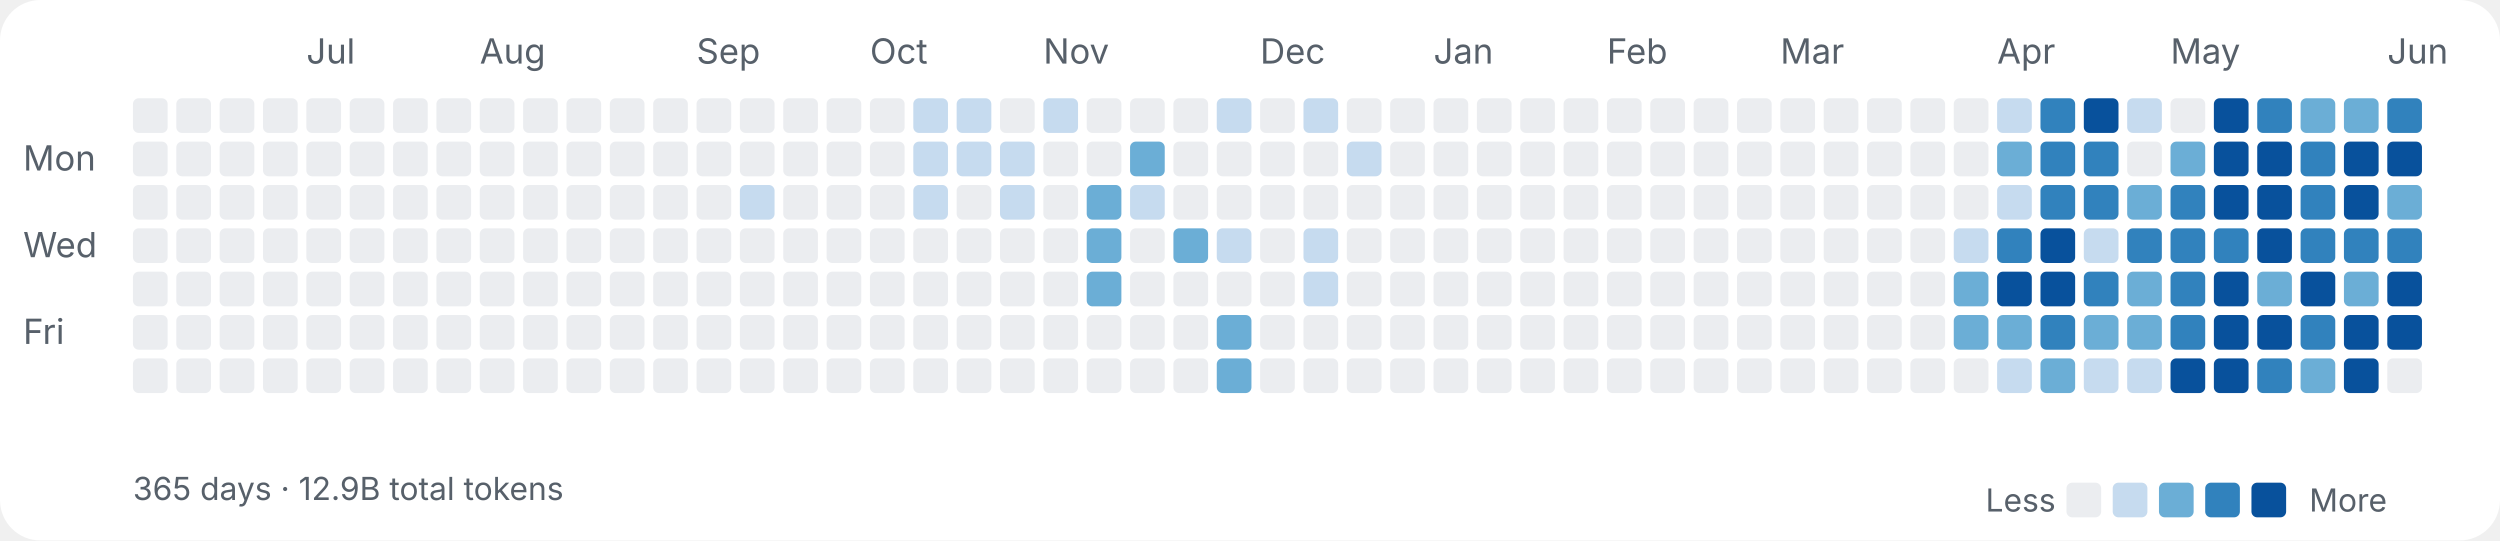
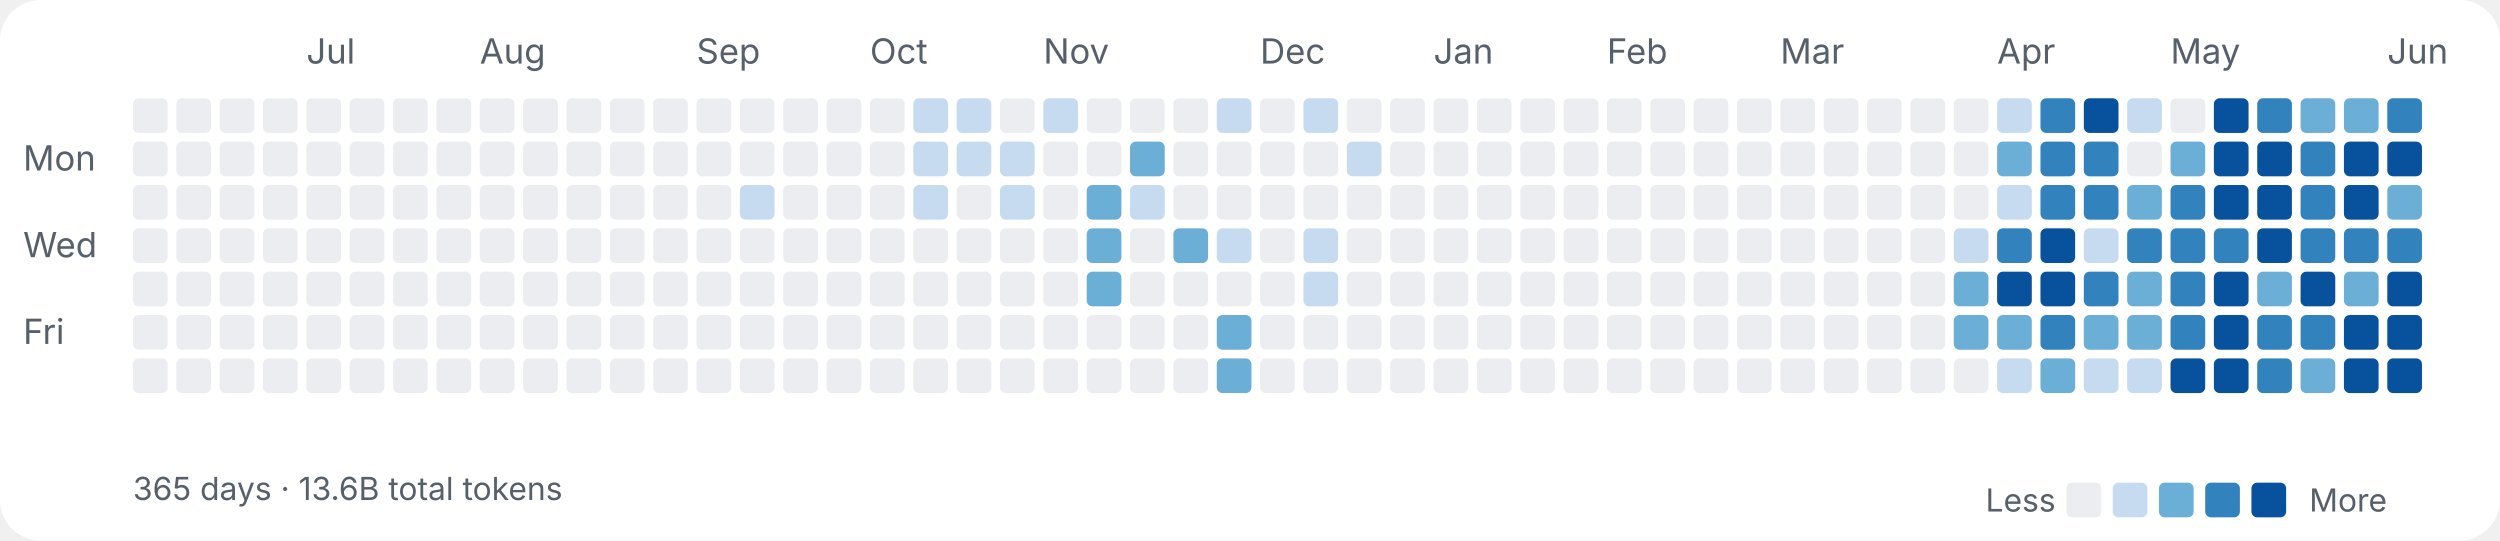
<svg xmlns="http://www.w3.org/2000/svg" width="865" height="187" viewBox="0 0 865 187" fill="none">
  <style>
.label{font:12px ui-sans-serif,system-ui,-apple-system,sans-serif;fill:#57606a}
.sub{font:11px ui-sans-serif,system-ui,-apple-system,sans-serif;fill:#57606a}
</style>
  <rect width="100%" height="100%" rx="14" fill="#ffffff" />
  <text class="label" x="8" y="59">Mon</text>
  <text class="label" x="8" y="89">Wed</text>
  <text class="label" x="8" y="119">Fri</text>
  <rect x="46" y="34" width="12" height="12" rx="2" fill="#ebedf0" />
  <rect x="46" y="49" width="12" height="12" rx="2" fill="#ebedf0" />
  <rect x="46" y="64" width="12" height="12" rx="2" fill="#ebedf0" />
  <rect x="46" y="79" width="12" height="12" rx="2" fill="#ebedf0" />
  <rect x="46" y="94" width="12" height="12" rx="2" fill="#ebedf0" />
  <rect x="46" y="109" width="12" height="12" rx="2" fill="#ebedf0" />
  <rect x="46" y="124" width="12" height="12" rx="2" fill="#ebedf0" />
  <rect x="61" y="34" width="12" height="12" rx="2" fill="#ebedf0" />
  <rect x="61" y="49" width="12" height="12" rx="2" fill="#ebedf0" />
  <rect x="61" y="64" width="12" height="12" rx="2" fill="#ebedf0" />
  <rect x="61" y="79" width="12" height="12" rx="2" fill="#ebedf0" />
  <rect x="61" y="94" width="12" height="12" rx="2" fill="#ebedf0" />
  <rect x="61" y="109" width="12" height="12" rx="2" fill="#ebedf0" />
  <rect x="61" y="124" width="12" height="12" rx="2" fill="#ebedf0" />
  <rect x="76" y="34" width="12" height="12" rx="2" fill="#ebedf0" />
  <rect x="76" y="49" width="12" height="12" rx="2" fill="#ebedf0" />
  <rect x="76" y="64" width="12" height="12" rx="2" fill="#ebedf0" />
  <rect x="76" y="79" width="12" height="12" rx="2" fill="#ebedf0" />
  <rect x="76" y="94" width="12" height="12" rx="2" fill="#ebedf0" />
  <rect x="76" y="109" width="12" height="12" rx="2" fill="#ebedf0" />
  <rect x="76" y="124" width="12" height="12" rx="2" fill="#ebedf0" />
  <rect x="91" y="34" width="12" height="12" rx="2" fill="#ebedf0" />
  <rect x="91" y="49" width="12" height="12" rx="2" fill="#ebedf0" />
  <rect x="91" y="64" width="12" height="12" rx="2" fill="#ebedf0" />
  <rect x="91" y="79" width="12" height="12" rx="2" fill="#ebedf0" />
  <rect x="91" y="94" width="12" height="12" rx="2" fill="#ebedf0" />
  <rect x="91" y="109" width="12" height="12" rx="2" fill="#ebedf0" />
  <rect x="91" y="124" width="12" height="12" rx="2" fill="#ebedf0" />
  <text class="label" x="106" y="22">Jul</text>
  <rect x="106" y="34" width="12" height="12" rx="2" fill="#ebedf0" />
  <rect x="106" y="49" width="12" height="12" rx="2" fill="#ebedf0" />
  <rect x="106" y="64" width="12" height="12" rx="2" fill="#ebedf0" />
  <rect x="106" y="79" width="12" height="12" rx="2" fill="#ebedf0" />
  <rect x="106" y="94" width="12" height="12" rx="2" fill="#ebedf0" />
  <rect x="106" y="109" width="12" height="12" rx="2" fill="#ebedf0" />
  <rect x="106" y="124" width="12" height="12" rx="2" fill="#ebedf0" />
  <rect x="121" y="34" width="12" height="12" rx="2" fill="#ebedf0" />
  <rect x="121" y="49" width="12" height="12" rx="2" fill="#ebedf0" />
  <rect x="121" y="64" width="12" height="12" rx="2" fill="#ebedf0" />
  <rect x="121" y="79" width="12" height="12" rx="2" fill="#ebedf0" />
  <rect x="121" y="94" width="12" height="12" rx="2" fill="#ebedf0" />
  <rect x="121" y="109" width="12" height="12" rx="2" fill="#ebedf0" />
  <rect x="121" y="124" width="12" height="12" rx="2" fill="#ebedf0" />
  <rect x="136" y="34" width="12" height="12" rx="2" fill="#ebedf0" />
  <rect x="136" y="49" width="12" height="12" rx="2" fill="#ebedf0" />
  <rect x="136" y="64" width="12" height="12" rx="2" fill="#ebedf0" />
  <rect x="136" y="79" width="12" height="12" rx="2" fill="#ebedf0" />
  <rect x="136" y="94" width="12" height="12" rx="2" fill="#ebedf0" />
  <rect x="136" y="109" width="12" height="12" rx="2" fill="#ebedf0" />
  <rect x="136" y="124" width="12" height="12" rx="2" fill="#ebedf0" />
  <rect x="151" y="34" width="12" height="12" rx="2" fill="#ebedf0" />
  <rect x="151" y="49" width="12" height="12" rx="2" fill="#ebedf0" />
  <rect x="151" y="64" width="12" height="12" rx="2" fill="#ebedf0" />
  <rect x="151" y="79" width="12" height="12" rx="2" fill="#ebedf0" />
  <rect x="151" y="94" width="12" height="12" rx="2" fill="#ebedf0" />
  <rect x="151" y="109" width="12" height="12" rx="2" fill="#ebedf0" />
  <rect x="151" y="124" width="12" height="12" rx="2" fill="#ebedf0" />
  <text class="label" x="166" y="22">Aug</text>
  <rect x="166" y="34" width="12" height="12" rx="2" fill="#ebedf0" />
  <rect x="166" y="49" width="12" height="12" rx="2" fill="#ebedf0" />
  <rect x="166" y="64" width="12" height="12" rx="2" fill="#ebedf0" />
  <rect x="166" y="79" width="12" height="12" rx="2" fill="#ebedf0" />
  <rect x="166" y="94" width="12" height="12" rx="2" fill="#ebedf0" />
  <rect x="166" y="109" width="12" height="12" rx="2" fill="#ebedf0" />
  <rect x="166" y="124" width="12" height="12" rx="2" fill="#ebedf0" />
  <rect x="181" y="34" width="12" height="12" rx="2" fill="#ebedf0" />
  <rect x="181" y="49" width="12" height="12" rx="2" fill="#ebedf0" />
  <rect x="181" y="64" width="12" height="12" rx="2" fill="#ebedf0" />
  <rect x="181" y="79" width="12" height="12" rx="2" fill="#ebedf0" />
  <rect x="181" y="94" width="12" height="12" rx="2" fill="#ebedf0" />
  <rect x="181" y="109" width="12" height="12" rx="2" fill="#ebedf0" />
  <rect x="181" y="124" width="12" height="12" rx="2" fill="#ebedf0" />
  <rect x="196" y="34" width="12" height="12" rx="2" fill="#ebedf0" />
  <rect x="196" y="49" width="12" height="12" rx="2" fill="#ebedf0" />
  <rect x="196" y="64" width="12" height="12" rx="2" fill="#ebedf0" />
  <rect x="196" y="79" width="12" height="12" rx="2" fill="#ebedf0" />
  <rect x="196" y="94" width="12" height="12" rx="2" fill="#ebedf0" />
  <rect x="196" y="109" width="12" height="12" rx="2" fill="#ebedf0" />
  <rect x="196" y="124" width="12" height="12" rx="2" fill="#ebedf0" />
  <rect x="211" y="34" width="12" height="12" rx="2" fill="#ebedf0" />
  <rect x="211" y="49" width="12" height="12" rx="2" fill="#ebedf0" />
  <rect x="211" y="64" width="12" height="12" rx="2" fill="#ebedf0" />
  <rect x="211" y="79" width="12" height="12" rx="2" fill="#ebedf0" />
  <rect x="211" y="94" width="12" height="12" rx="2" fill="#ebedf0" />
  <rect x="211" y="109" width="12" height="12" rx="2" fill="#ebedf0" />
  <rect x="211" y="124" width="12" height="12" rx="2" fill="#ebedf0" />
  <rect x="226" y="34" width="12" height="12" rx="2" fill="#ebedf0" />
  <rect x="226" y="49" width="12" height="12" rx="2" fill="#ebedf0" />
  <rect x="226" y="64" width="12" height="12" rx="2" fill="#ebedf0" />
  <rect x="226" y="79" width="12" height="12" rx="2" fill="#ebedf0" />
  <rect x="226" y="94" width="12" height="12" rx="2" fill="#ebedf0" />
  <rect x="226" y="109" width="12" height="12" rx="2" fill="#ebedf0" />
  <rect x="226" y="124" width="12" height="12" rx="2" fill="#ebedf0" />
  <text class="label" x="241" y="22">Sep</text>
  <rect x="241" y="34" width="12" height="12" rx="2" fill="#ebedf0" />
  <rect x="241" y="49" width="12" height="12" rx="2" fill="#ebedf0" />
  <rect x="241" y="64" width="12" height="12" rx="2" fill="#ebedf0" />
  <rect x="241" y="79" width="12" height="12" rx="2" fill="#ebedf0" />
  <rect x="241" y="94" width="12" height="12" rx="2" fill="#ebedf0" />
  <rect x="241" y="109" width="12" height="12" rx="2" fill="#ebedf0" />
  <rect x="241" y="124" width="12" height="12" rx="2" fill="#ebedf0" />
  <rect x="256" y="34" width="12" height="12" rx="2" fill="#ebedf0" />
  <rect x="256" y="49" width="12" height="12" rx="2" fill="#ebedf0" />
  <rect x="256" y="64" width="12" height="12" rx="2" fill="#c6dbef" />
  <rect x="256" y="79" width="12" height="12" rx="2" fill="#ebedf0" />
  <rect x="256" y="94" width="12" height="12" rx="2" fill="#ebedf0" />
  <rect x="256" y="109" width="12" height="12" rx="2" fill="#ebedf0" />
  <rect x="256" y="124" width="12" height="12" rx="2" fill="#ebedf0" />
  <rect x="271" y="34" width="12" height="12" rx="2" fill="#ebedf0" />
  <rect x="271" y="49" width="12" height="12" rx="2" fill="#ebedf0" />
  <rect x="271" y="64" width="12" height="12" rx="2" fill="#ebedf0" />
  <rect x="271" y="79" width="12" height="12" rx="2" fill="#ebedf0" />
  <rect x="271" y="94" width="12" height="12" rx="2" fill="#ebedf0" />
  <rect x="271" y="109" width="12" height="12" rx="2" fill="#ebedf0" />
  <rect x="271" y="124" width="12" height="12" rx="2" fill="#ebedf0" />
  <rect x="286" y="34" width="12" height="12" rx="2" fill="#ebedf0" />
  <rect x="286" y="49" width="12" height="12" rx="2" fill="#ebedf0" />
  <rect x="286" y="64" width="12" height="12" rx="2" fill="#ebedf0" />
  <rect x="286" y="79" width="12" height="12" rx="2" fill="#ebedf0" />
  <rect x="286" y="94" width="12" height="12" rx="2" fill="#ebedf0" />
  <rect x="286" y="109" width="12" height="12" rx="2" fill="#ebedf0" />
  <rect x="286" y="124" width="12" height="12" rx="2" fill="#ebedf0" />
  <text class="label" x="301" y="22">Oct</text>
  <rect x="301" y="34" width="12" height="12" rx="2" fill="#ebedf0" />
  <rect x="301" y="49" width="12" height="12" rx="2" fill="#ebedf0" />
  <rect x="301" y="64" width="12" height="12" rx="2" fill="#ebedf0" />
  <rect x="301" y="79" width="12" height="12" rx="2" fill="#ebedf0" />
  <rect x="301" y="94" width="12" height="12" rx="2" fill="#ebedf0" />
  <rect x="301" y="109" width="12" height="12" rx="2" fill="#ebedf0" />
  <rect x="301" y="124" width="12" height="12" rx="2" fill="#ebedf0" />
  <rect x="316" y="34" width="12" height="12" rx="2" fill="#c6dbef" />
  <rect x="316" y="49" width="12" height="12" rx="2" fill="#c6dbef" />
  <rect x="316" y="64" width="12" height="12" rx="2" fill="#c6dbef" />
  <rect x="316" y="79" width="12" height="12" rx="2" fill="#ebedf0" />
  <rect x="316" y="94" width="12" height="12" rx="2" fill="#ebedf0" />
  <rect x="316" y="109" width="12" height="12" rx="2" fill="#ebedf0" />
  <rect x="316" y="124" width="12" height="12" rx="2" fill="#ebedf0" />
  <rect x="331" y="34" width="12" height="12" rx="2" fill="#c6dbef" />
  <rect x="331" y="49" width="12" height="12" rx="2" fill="#c6dbef" />
  <rect x="331" y="64" width="12" height="12" rx="2" fill="#ebedf0" />
  <rect x="331" y="79" width="12" height="12" rx="2" fill="#ebedf0" />
  <rect x="331" y="94" width="12" height="12" rx="2" fill="#ebedf0" />
  <rect x="331" y="109" width="12" height="12" rx="2" fill="#ebedf0" />
  <rect x="331" y="124" width="12" height="12" rx="2" fill="#ebedf0" />
  <rect x="346" y="34" width="12" height="12" rx="2" fill="#ebedf0" />
  <rect x="346" y="49" width="12" height="12" rx="2" fill="#c6dbef" />
  <rect x="346" y="64" width="12" height="12" rx="2" fill="#c6dbef" />
  <rect x="346" y="79" width="12" height="12" rx="2" fill="#ebedf0" />
  <rect x="346" y="94" width="12" height="12" rx="2" fill="#ebedf0" />
  <rect x="346" y="109" width="12" height="12" rx="2" fill="#ebedf0" />
  <rect x="346" y="124" width="12" height="12" rx="2" fill="#ebedf0" />
  <text class="label" x="361" y="22">Nov</text>
  <rect x="361" y="34" width="12" height="12" rx="2" fill="#c6dbef" />
  <rect x="361" y="49" width="12" height="12" rx="2" fill="#ebedf0" />
  <rect x="361" y="64" width="12" height="12" rx="2" fill="#ebedf0" />
  <rect x="361" y="79" width="12" height="12" rx="2" fill="#ebedf0" />
  <rect x="361" y="94" width="12" height="12" rx="2" fill="#ebedf0" />
  <rect x="361" y="109" width="12" height="12" rx="2" fill="#ebedf0" />
  <rect x="361" y="124" width="12" height="12" rx="2" fill="#ebedf0" />
  <rect x="376" y="34" width="12" height="12" rx="2" fill="#ebedf0" />
  <rect x="376" y="49" width="12" height="12" rx="2" fill="#ebedf0" />
  <rect x="376" y="64" width="12" height="12" rx="2" fill="#6baed6" />
  <rect x="376" y="79" width="12" height="12" rx="2" fill="#6baed6" />
  <rect x="376" y="94" width="12" height="12" rx="2" fill="#6baed6" />
  <rect x="376" y="109" width="12" height="12" rx="2" fill="#ebedf0" />
  <rect x="376" y="124" width="12" height="12" rx="2" fill="#ebedf0" />
  <rect x="391" y="34" width="12" height="12" rx="2" fill="#ebedf0" />
  <rect x="391" y="49" width="12" height="12" rx="2" fill="#6baed6" />
  <rect x="391" y="64" width="12" height="12" rx="2" fill="#c6dbef" />
  <rect x="391" y="79" width="12" height="12" rx="2" fill="#ebedf0" />
  <rect x="391" y="94" width="12" height="12" rx="2" fill="#ebedf0" />
  <rect x="391" y="109" width="12" height="12" rx="2" fill="#ebedf0" />
  <rect x="391" y="124" width="12" height="12" rx="2" fill="#ebedf0" />
  <rect x="406" y="34" width="12" height="12" rx="2" fill="#ebedf0" />
  <rect x="406" y="49" width="12" height="12" rx="2" fill="#ebedf0" />
  <rect x="406" y="64" width="12" height="12" rx="2" fill="#ebedf0" />
  <rect x="406" y="79" width="12" height="12" rx="2" fill="#6baed6" />
  <rect x="406" y="94" width="12" height="12" rx="2" fill="#ebedf0" />
  <rect x="406" y="109" width="12" height="12" rx="2" fill="#ebedf0" />
  <rect x="406" y="124" width="12" height="12" rx="2" fill="#ebedf0" />
  <rect x="421" y="34" width="12" height="12" rx="2" fill="#c6dbef" />
  <rect x="421" y="49" width="12" height="12" rx="2" fill="#ebedf0" />
  <rect x="421" y="64" width="12" height="12" rx="2" fill="#ebedf0" />
  <rect x="421" y="79" width="12" height="12" rx="2" fill="#c6dbef" />
  <rect x="421" y="94" width="12" height="12" rx="2" fill="#ebedf0" />
  <rect x="421" y="109" width="12" height="12" rx="2" fill="#6baed6" />
  <rect x="421" y="124" width="12" height="12" rx="2" fill="#6baed6" />
  <text class="label" x="436" y="22">Dec</text>
  <rect x="436" y="34" width="12" height="12" rx="2" fill="#ebedf0" />
  <rect x="436" y="49" width="12" height="12" rx="2" fill="#ebedf0" />
  <rect x="436" y="64" width="12" height="12" rx="2" fill="#ebedf0" />
  <rect x="436" y="79" width="12" height="12" rx="2" fill="#ebedf0" />
  <rect x="436" y="94" width="12" height="12" rx="2" fill="#ebedf0" />
  <rect x="436" y="109" width="12" height="12" rx="2" fill="#ebedf0" />
  <rect x="436" y="124" width="12" height="12" rx="2" fill="#ebedf0" />
  <rect x="451" y="34" width="12" height="12" rx="2" fill="#c6dbef" />
  <rect x="451" y="49" width="12" height="12" rx="2" fill="#ebedf0" />
  <rect x="451" y="64" width="12" height="12" rx="2" fill="#ebedf0" />
  <rect x="451" y="79" width="12" height="12" rx="2" fill="#c6dbef" />
  <rect x="451" y="94" width="12" height="12" rx="2" fill="#c6dbef" />
  <rect x="451" y="109" width="12" height="12" rx="2" fill="#ebedf0" />
  <rect x="451" y="124" width="12" height="12" rx="2" fill="#ebedf0" />
  <rect x="466" y="34" width="12" height="12" rx="2" fill="#ebedf0" />
  <rect x="466" y="49" width="12" height="12" rx="2" fill="#c6dbef" />
  <rect x="466" y="64" width="12" height="12" rx="2" fill="#ebedf0" />
  <rect x="466" y="79" width="12" height="12" rx="2" fill="#ebedf0" />
  <rect x="466" y="94" width="12" height="12" rx="2" fill="#ebedf0" />
  <rect x="466" y="109" width="12" height="12" rx="2" fill="#ebedf0" />
  <rect x="466" y="124" width="12" height="12" rx="2" fill="#ebedf0" />
  <rect x="481" y="34" width="12" height="12" rx="2" fill="#ebedf0" />
  <rect x="481" y="49" width="12" height="12" rx="2" fill="#ebedf0" />
  <rect x="481" y="64" width="12" height="12" rx="2" fill="#ebedf0" />
  <rect x="481" y="79" width="12" height="12" rx="2" fill="#ebedf0" />
  <rect x="481" y="94" width="12" height="12" rx="2" fill="#ebedf0" />
  <rect x="481" y="109" width="12" height="12" rx="2" fill="#ebedf0" />
  <rect x="481" y="124" width="12" height="12" rx="2" fill="#ebedf0" />
  <text class="label" x="496" y="22">Jan</text>
  <rect x="496" y="34" width="12" height="12" rx="2" fill="#ebedf0" />
  <rect x="496" y="49" width="12" height="12" rx="2" fill="#ebedf0" />
  <rect x="496" y="64" width="12" height="12" rx="2" fill="#ebedf0" />
  <rect x="496" y="79" width="12" height="12" rx="2" fill="#ebedf0" />
  <rect x="496" y="94" width="12" height="12" rx="2" fill="#ebedf0" />
  <rect x="496" y="109" width="12" height="12" rx="2" fill="#ebedf0" />
  <rect x="496" y="124" width="12" height="12" rx="2" fill="#ebedf0" />
  <rect x="511" y="34" width="12" height="12" rx="2" fill="#ebedf0" />
  <rect x="511" y="49" width="12" height="12" rx="2" fill="#ebedf0" />
  <rect x="511" y="64" width="12" height="12" rx="2" fill="#ebedf0" />
  <rect x="511" y="79" width="12" height="12" rx="2" fill="#ebedf0" />
  <rect x="511" y="94" width="12" height="12" rx="2" fill="#ebedf0" />
  <rect x="511" y="109" width="12" height="12" rx="2" fill="#ebedf0" />
  <rect x="511" y="124" width="12" height="12" rx="2" fill="#ebedf0" />
  <rect x="526" y="34" width="12" height="12" rx="2" fill="#ebedf0" />
  <rect x="526" y="49" width="12" height="12" rx="2" fill="#ebedf0" />
  <rect x="526" y="64" width="12" height="12" rx="2" fill="#ebedf0" />
  <rect x="526" y="79" width="12" height="12" rx="2" fill="#ebedf0" />
  <rect x="526" y="94" width="12" height="12" rx="2" fill="#ebedf0" />
  <rect x="526" y="109" width="12" height="12" rx="2" fill="#ebedf0" />
  <rect x="526" y="124" width="12" height="12" rx="2" fill="#ebedf0" />
  <rect x="541" y="34" width="12" height="12" rx="2" fill="#ebedf0" />
  <rect x="541" y="49" width="12" height="12" rx="2" fill="#ebedf0" />
  <rect x="541" y="64" width="12" height="12" rx="2" fill="#ebedf0" />
  <rect x="541" y="79" width="12" height="12" rx="2" fill="#ebedf0" />
  <rect x="541" y="94" width="12" height="12" rx="2" fill="#ebedf0" />
  <rect x="541" y="109" width="12" height="12" rx="2" fill="#ebedf0" />
  <rect x="541" y="124" width="12" height="12" rx="2" fill="#ebedf0" />
  <text class="label" x="556" y="22">Feb</text>
  <rect x="556" y="34" width="12" height="12" rx="2" fill="#ebedf0" />
  <rect x="556" y="49" width="12" height="12" rx="2" fill="#ebedf0" />
  <rect x="556" y="64" width="12" height="12" rx="2" fill="#ebedf0" />
  <rect x="556" y="79" width="12" height="12" rx="2" fill="#ebedf0" />
  <rect x="556" y="94" width="12" height="12" rx="2" fill="#ebedf0" />
  <rect x="556" y="109" width="12" height="12" rx="2" fill="#ebedf0" />
  <rect x="556" y="124" width="12" height="12" rx="2" fill="#ebedf0" />
  <rect x="571" y="34" width="12" height="12" rx="2" fill="#ebedf0" />
  <rect x="571" y="49" width="12" height="12" rx="2" fill="#ebedf0" />
  <rect x="571" y="64" width="12" height="12" rx="2" fill="#ebedf0" />
  <rect x="571" y="79" width="12" height="12" rx="2" fill="#ebedf0" />
  <rect x="571" y="94" width="12" height="12" rx="2" fill="#ebedf0" />
  <rect x="571" y="109" width="12" height="12" rx="2" fill="#ebedf0" />
  <rect x="571" y="124" width="12" height="12" rx="2" fill="#ebedf0" />
  <rect x="586" y="34" width="12" height="12" rx="2" fill="#ebedf0" />
  <rect x="586" y="49" width="12" height="12" rx="2" fill="#ebedf0" />
  <rect x="586" y="64" width="12" height="12" rx="2" fill="#ebedf0" />
  <rect x="586" y="79" width="12" height="12" rx="2" fill="#ebedf0" />
  <rect x="586" y="94" width="12" height="12" rx="2" fill="#ebedf0" />
  <rect x="586" y="109" width="12" height="12" rx="2" fill="#ebedf0" />
  <rect x="586" y="124" width="12" height="12" rx="2" fill="#ebedf0" />
  <rect x="601" y="34" width="12" height="12" rx="2" fill="#ebedf0" />
  <rect x="601" y="49" width="12" height="12" rx="2" fill="#ebedf0" />
  <rect x="601" y="64" width="12" height="12" rx="2" fill="#ebedf0" />
  <rect x="601" y="79" width="12" height="12" rx="2" fill="#ebedf0" />
  <rect x="601" y="94" width="12" height="12" rx="2" fill="#ebedf0" />
  <rect x="601" y="109" width="12" height="12" rx="2" fill="#ebedf0" />
  <rect x="601" y="124" width="12" height="12" rx="2" fill="#ebedf0" />
  <text class="label" x="616" y="22">Mar</text>
  <rect x="616" y="34" width="12" height="12" rx="2" fill="#ebedf0" />
  <rect x="616" y="49" width="12" height="12" rx="2" fill="#ebedf0" />
  <rect x="616" y="64" width="12" height="12" rx="2" fill="#ebedf0" />
  <rect x="616" y="79" width="12" height="12" rx="2" fill="#ebedf0" />
  <rect x="616" y="94" width="12" height="12" rx="2" fill="#ebedf0" />
  <rect x="616" y="109" width="12" height="12" rx="2" fill="#ebedf0" />
  <rect x="616" y="124" width="12" height="12" rx="2" fill="#ebedf0" />
  <rect x="631" y="34" width="12" height="12" rx="2" fill="#ebedf0" />
  <rect x="631" y="49" width="12" height="12" rx="2" fill="#ebedf0" />
  <rect x="631" y="64" width="12" height="12" rx="2" fill="#ebedf0" />
  <rect x="631" y="79" width="12" height="12" rx="2" fill="#ebedf0" />
  <rect x="631" y="94" width="12" height="12" rx="2" fill="#ebedf0" />
  <rect x="631" y="109" width="12" height="12" rx="2" fill="#ebedf0" />
  <rect x="631" y="124" width="12" height="12" rx="2" fill="#ebedf0" />
  <rect x="646" y="34" width="12" height="12" rx="2" fill="#ebedf0" />
  <rect x="646" y="49" width="12" height="12" rx="2" fill="#ebedf0" />
  <rect x="646" y="64" width="12" height="12" rx="2" fill="#ebedf0" />
  <rect x="646" y="79" width="12" height="12" rx="2" fill="#ebedf0" />
  <rect x="646" y="94" width="12" height="12" rx="2" fill="#ebedf0" />
  <rect x="646" y="109" width="12" height="12" rx="2" fill="#ebedf0" />
  <rect x="646" y="124" width="12" height="12" rx="2" fill="#ebedf0" />
  <rect x="661" y="34" width="12" height="12" rx="2" fill="#ebedf0" />
  <rect x="661" y="49" width="12" height="12" rx="2" fill="#ebedf0" />
  <rect x="661" y="64" width="12" height="12" rx="2" fill="#ebedf0" />
  <rect x="661" y="79" width="12" height="12" rx="2" fill="#ebedf0" />
  <rect x="661" y="94" width="12" height="12" rx="2" fill="#ebedf0" />
  <rect x="661" y="109" width="12" height="12" rx="2" fill="#ebedf0" />
  <rect x="661" y="124" width="12" height="12" rx="2" fill="#ebedf0" />
  <rect x="676" y="34" width="12" height="12" rx="2" fill="#ebedf0" />
  <rect x="676" y="49" width="12" height="12" rx="2" fill="#ebedf0" />
  <rect x="676" y="64" width="12" height="12" rx="2" fill="#ebedf0" />
  <rect x="676" y="79" width="12" height="12" rx="2" fill="#c6dbef" />
  <rect x="676" y="94" width="12" height="12" rx="2" fill="#6baed6" />
  <rect x="676" y="109" width="12" height="12" rx="2" fill="#6baed6" />
  <rect x="676" y="124" width="12" height="12" rx="2" fill="#ebedf0" />
  <text class="label" x="691" y="22">Apr</text>
  <rect x="691" y="34" width="12" height="12" rx="2" fill="#c6dbef" />
  <rect x="691" y="49" width="12" height="12" rx="2" fill="#6baed6" />
  <rect x="691" y="64" width="12" height="12" rx="2" fill="#c6dbef" />
  <rect x="691" y="79" width="12" height="12" rx="2" fill="#3182bd" />
  <rect x="691" y="94" width="12" height="12" rx="2" fill="#08519c" />
  <rect x="691" y="109" width="12" height="12" rx="2" fill="#6baed6" />
  <rect x="691" y="124" width="12" height="12" rx="2" fill="#c6dbef" />
  <rect x="706" y="34" width="12" height="12" rx="2" fill="#3182bd" />
  <rect x="706" y="49" width="12" height="12" rx="2" fill="#3182bd" />
  <rect x="706" y="64" width="12" height="12" rx="2" fill="#3182bd" />
  <rect x="706" y="79" width="12" height="12" rx="2" fill="#08519c" />
  <rect x="706" y="94" width="12" height="12" rx="2" fill="#08519c" />
  <rect x="706" y="109" width="12" height="12" rx="2" fill="#3182bd" />
  <rect x="706" y="124" width="12" height="12" rx="2" fill="#6baed6" />
  <rect x="721" y="34" width="12" height="12" rx="2" fill="#08519c" />
  <rect x="721" y="49" width="12" height="12" rx="2" fill="#3182bd" />
  <rect x="721" y="64" width="12" height="12" rx="2" fill="#3182bd" />
  <rect x="721" y="79" width="12" height="12" rx="2" fill="#c6dbef" />
  <rect x="721" y="94" width="12" height="12" rx="2" fill="#3182bd" />
  <rect x="721" y="109" width="12" height="12" rx="2" fill="#6baed6" />
  <rect x="721" y="124" width="12" height="12" rx="2" fill="#c6dbef" />
  <rect x="736" y="34" width="12" height="12" rx="2" fill="#c6dbef" />
  <rect x="736" y="49" width="12" height="12" rx="2" fill="#ebedf0" />
  <rect x="736" y="64" width="12" height="12" rx="2" fill="#6baed6" />
  <rect x="736" y="79" width="12" height="12" rx="2" fill="#3182bd" />
  <rect x="736" y="94" width="12" height="12" rx="2" fill="#6baed6" />
  <rect x="736" y="109" width="12" height="12" rx="2" fill="#6baed6" />
  <rect x="736" y="124" width="12" height="12" rx="2" fill="#c6dbef" />
  <text class="label" x="751" y="22">May</text>
  <rect x="751" y="34" width="12" height="12" rx="2" fill="#ebedf0" />
  <rect x="751" y="49" width="12" height="12" rx="2" fill="#6baed6" />
  <rect x="751" y="64" width="12" height="12" rx="2" fill="#3182bd" />
  <rect x="751" y="79" width="12" height="12" rx="2" fill="#3182bd" />
  <rect x="751" y="94" width="12" height="12" rx="2" fill="#3182bd" />
  <rect x="751" y="109" width="12" height="12" rx="2" fill="#3182bd" />
  <rect x="751" y="124" width="12" height="12" rx="2" fill="#08519c" />
  <rect x="766" y="34" width="12" height="12" rx="2" fill="#08519c" />
  <rect x="766" y="49" width="12" height="12" rx="2" fill="#08519c" />
  <rect x="766" y="64" width="12" height="12" rx="2" fill="#08519c" />
  <rect x="766" y="79" width="12" height="12" rx="2" fill="#3182bd" />
  <rect x="766" y="94" width="12" height="12" rx="2" fill="#08519c" />
  <rect x="766" y="109" width="12" height="12" rx="2" fill="#08519c" />
  <rect x="766" y="124" width="12" height="12" rx="2" fill="#08519c" />
  <rect x="781" y="34" width="12" height="12" rx="2" fill="#3182bd" />
  <rect x="781" y="49" width="12" height="12" rx="2" fill="#08519c" />
  <rect x="781" y="64" width="12" height="12" rx="2" fill="#08519c" />
  <rect x="781" y="79" width="12" height="12" rx="2" fill="#08519c" />
  <rect x="781" y="94" width="12" height="12" rx="2" fill="#6baed6" />
-   <rect x="781" y="109" width="12" height="12" rx="2" fill="#08519c" />
+   <rect x="781" y="109" width="12" height="12" rx="2" fill="#3182bd" />
  <rect x="781" y="124" width="12" height="12" rx="2" fill="#3182bd" />
  <rect x="796" y="34" width="12" height="12" rx="2" fill="#6baed6" />
  <rect x="796" y="49" width="12" height="12" rx="2" fill="#3182bd" />
  <rect x="796" y="64" width="12" height="12" rx="2" fill="#3182bd" />
  <rect x="796" y="79" width="12" height="12" rx="2" fill="#3182bd" />
  <rect x="796" y="94" width="12" height="12" rx="2" fill="#08519c" />
  <rect x="796" y="109" width="12" height="12" rx="2" fill="#3182bd" />
  <rect x="796" y="124" width="12" height="12" rx="2" fill="#6baed6" />
  <rect x="811" y="34" width="12" height="12" rx="2" fill="#6baed6" />
  <rect x="811" y="49" width="12" height="12" rx="2" fill="#08519c" />
  <rect x="811" y="64" width="12" height="12" rx="2" fill="#08519c" />
  <rect x="811" y="79" width="12" height="12" rx="2" fill="#3182bd" />
  <rect x="811" y="94" width="12" height="12" rx="2" fill="#6baed6" />
  <rect x="811" y="109" width="12" height="12" rx="2" fill="#08519c" />
  <rect x="811" y="124" width="12" height="12" rx="2" fill="#08519c" />
  <text class="label" x="826" y="22">Jun</text>
  <rect x="826" y="34" width="12" height="12" rx="2" fill="#3182bd" />
  <rect x="826" y="49" width="12" height="12" rx="2" fill="#08519c" />
  <rect x="826" y="64" width="12" height="12" rx="2" fill="#6baed6" />
  <rect x="826" y="79" width="12" height="12" rx="2" fill="#3182bd" />
  <rect x="826" y="94" width="12" height="12" rx="2" fill="#08519c" />
  <rect x="826" y="109" width="12" height="12" rx="2" fill="#08519c" />
-   <rect x="826" y="124" width="12" height="12" rx="2" fill="#ebedf0" />
+   <rect x="826" y="124" width="12" height="12" rx="2" fill="#08519c" />
  <text class="sub" x="687" y="177">Less</text>
  <rect x="715" y="167" width="12" height="12" rx="2" fill="#ebedf0" />
  <rect x="731" y="167" width="12" height="12" rx="2" fill="#c6dbef" />
  <rect x="747" y="167" width="12" height="12" rx="2" fill="#6baed6" />
  <rect x="763" y="167" width="12" height="12" rx="2" fill="#3182bd" />
  <rect x="779" y="167" width="12" height="12" rx="2" fill="#08519c" />
  <text class="sub" x="799" y="177">More</text>
-   <text class="sub" x="46" y="173">365 days · 12.9B total tokens</text>
+   <text class="sub" x="46" y="173">365 days · 13.6B total tokens</text>
</svg>
